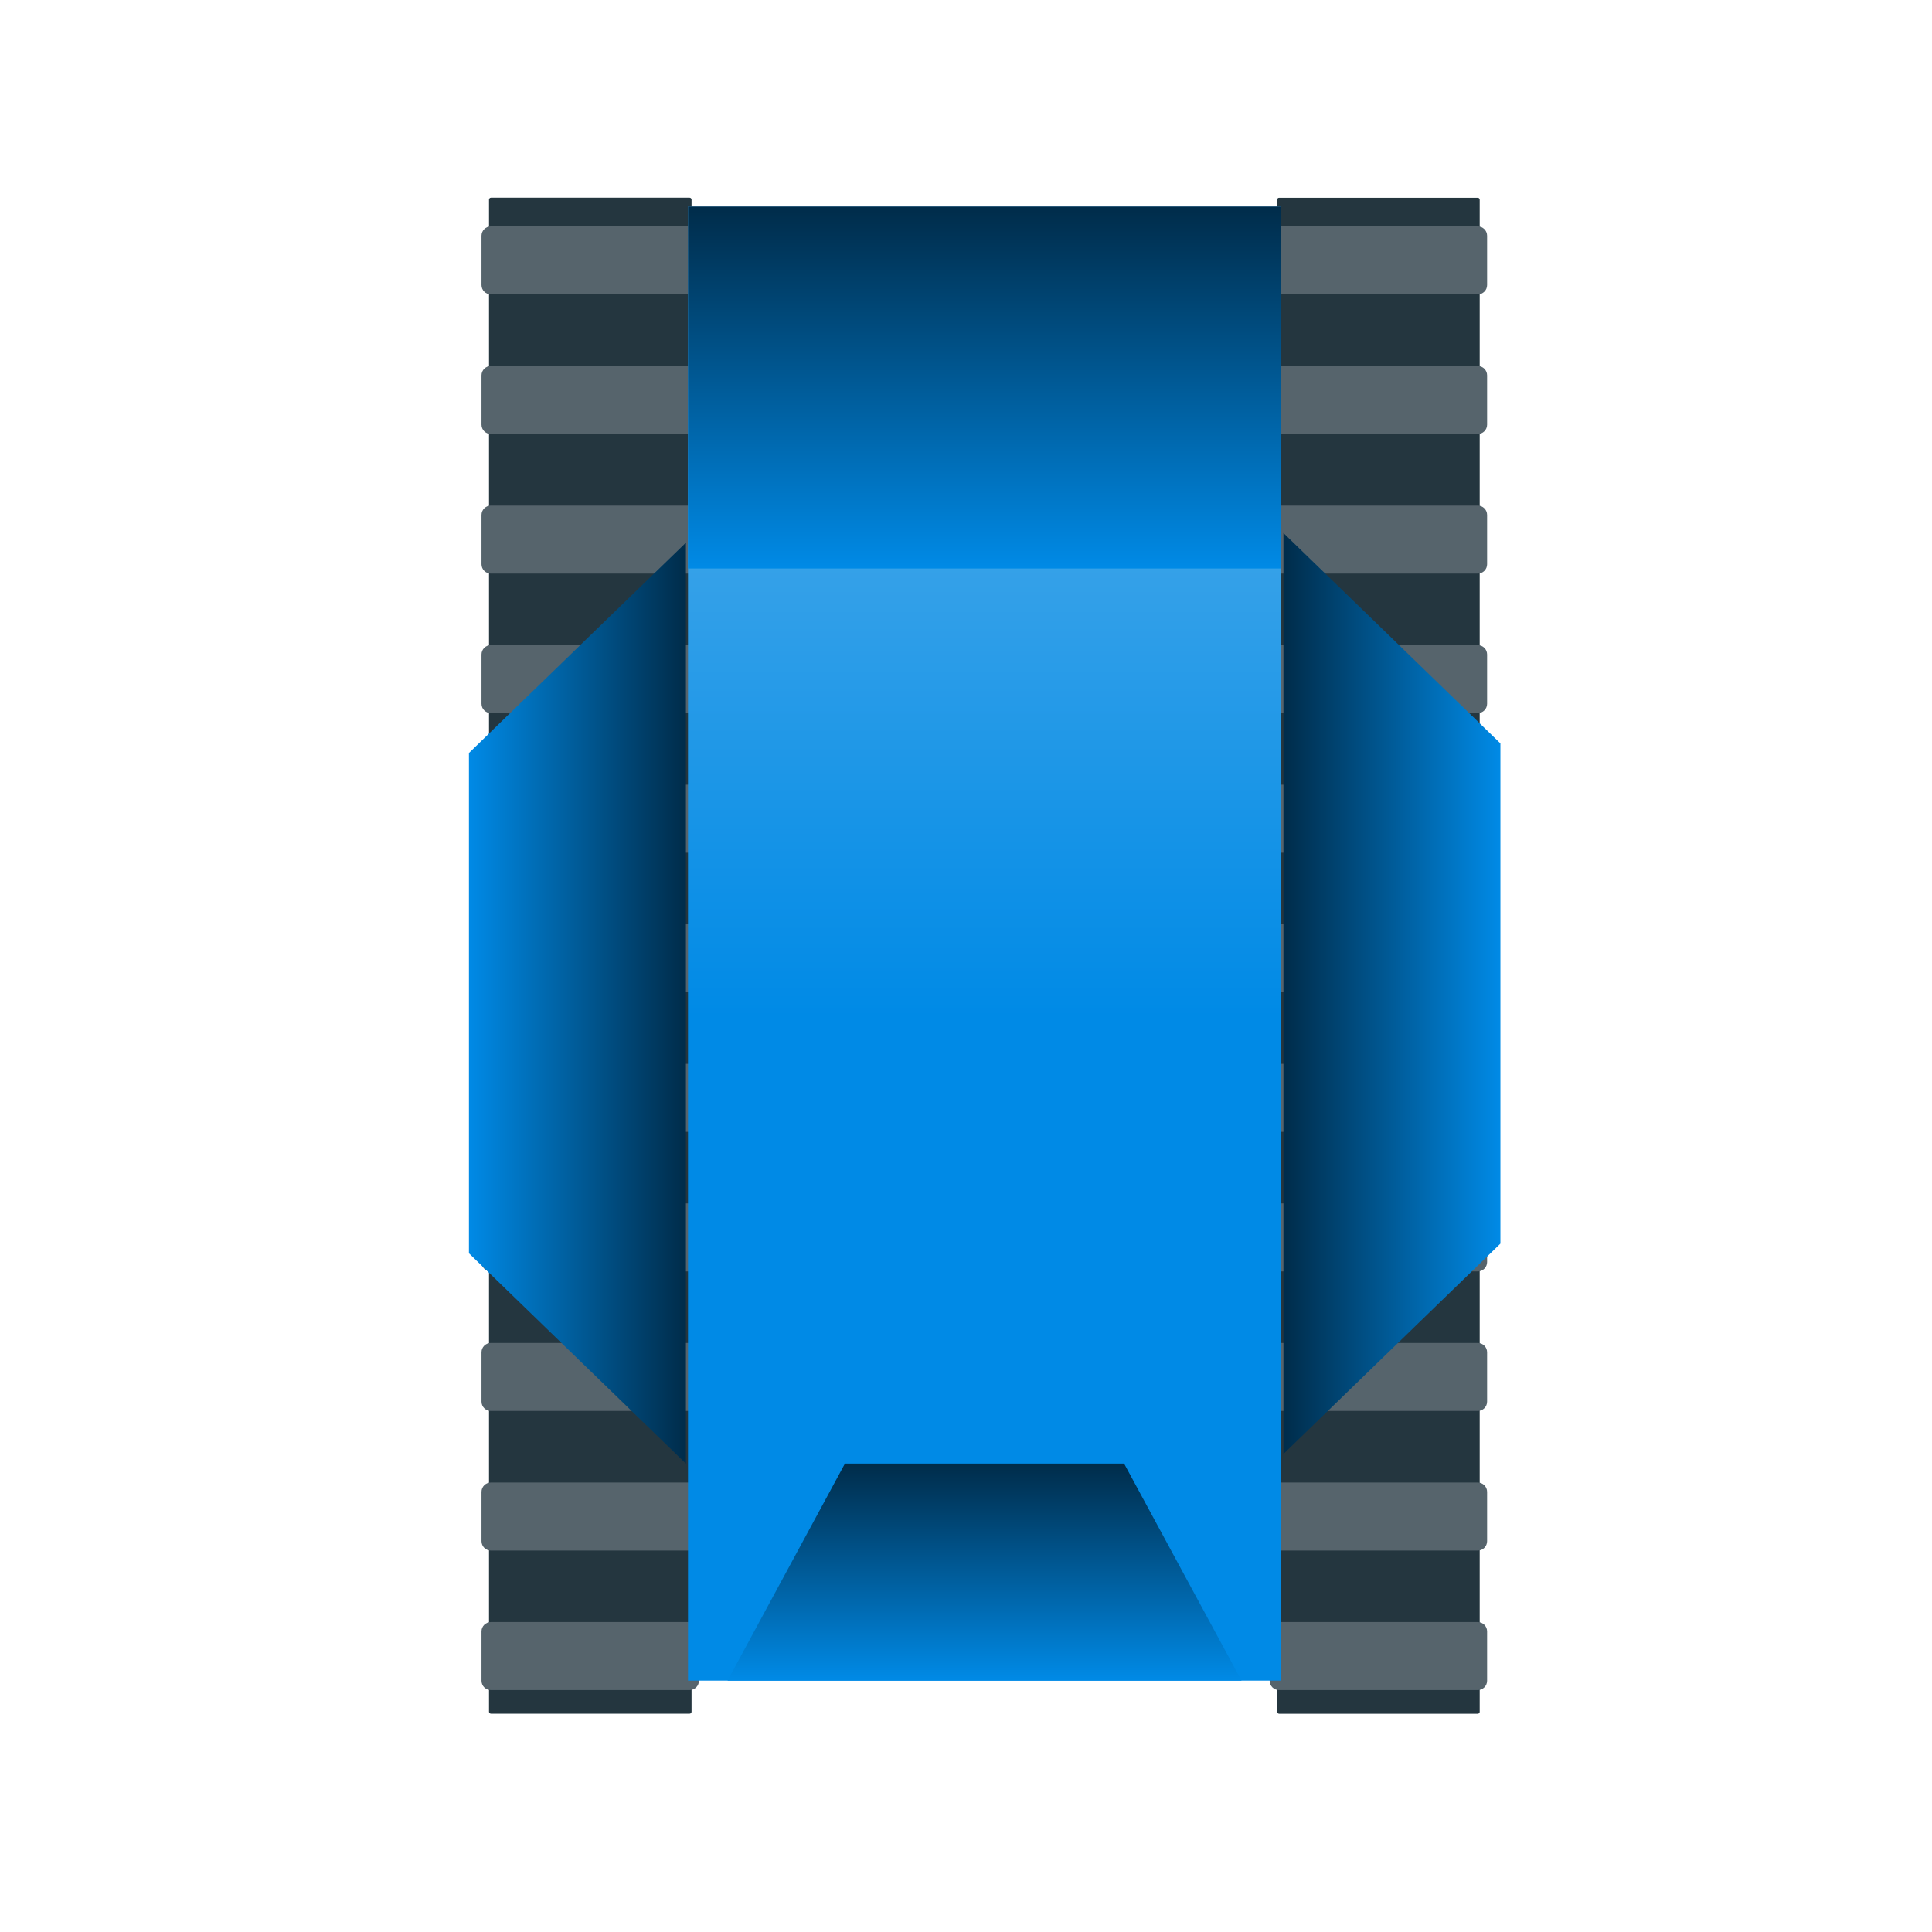
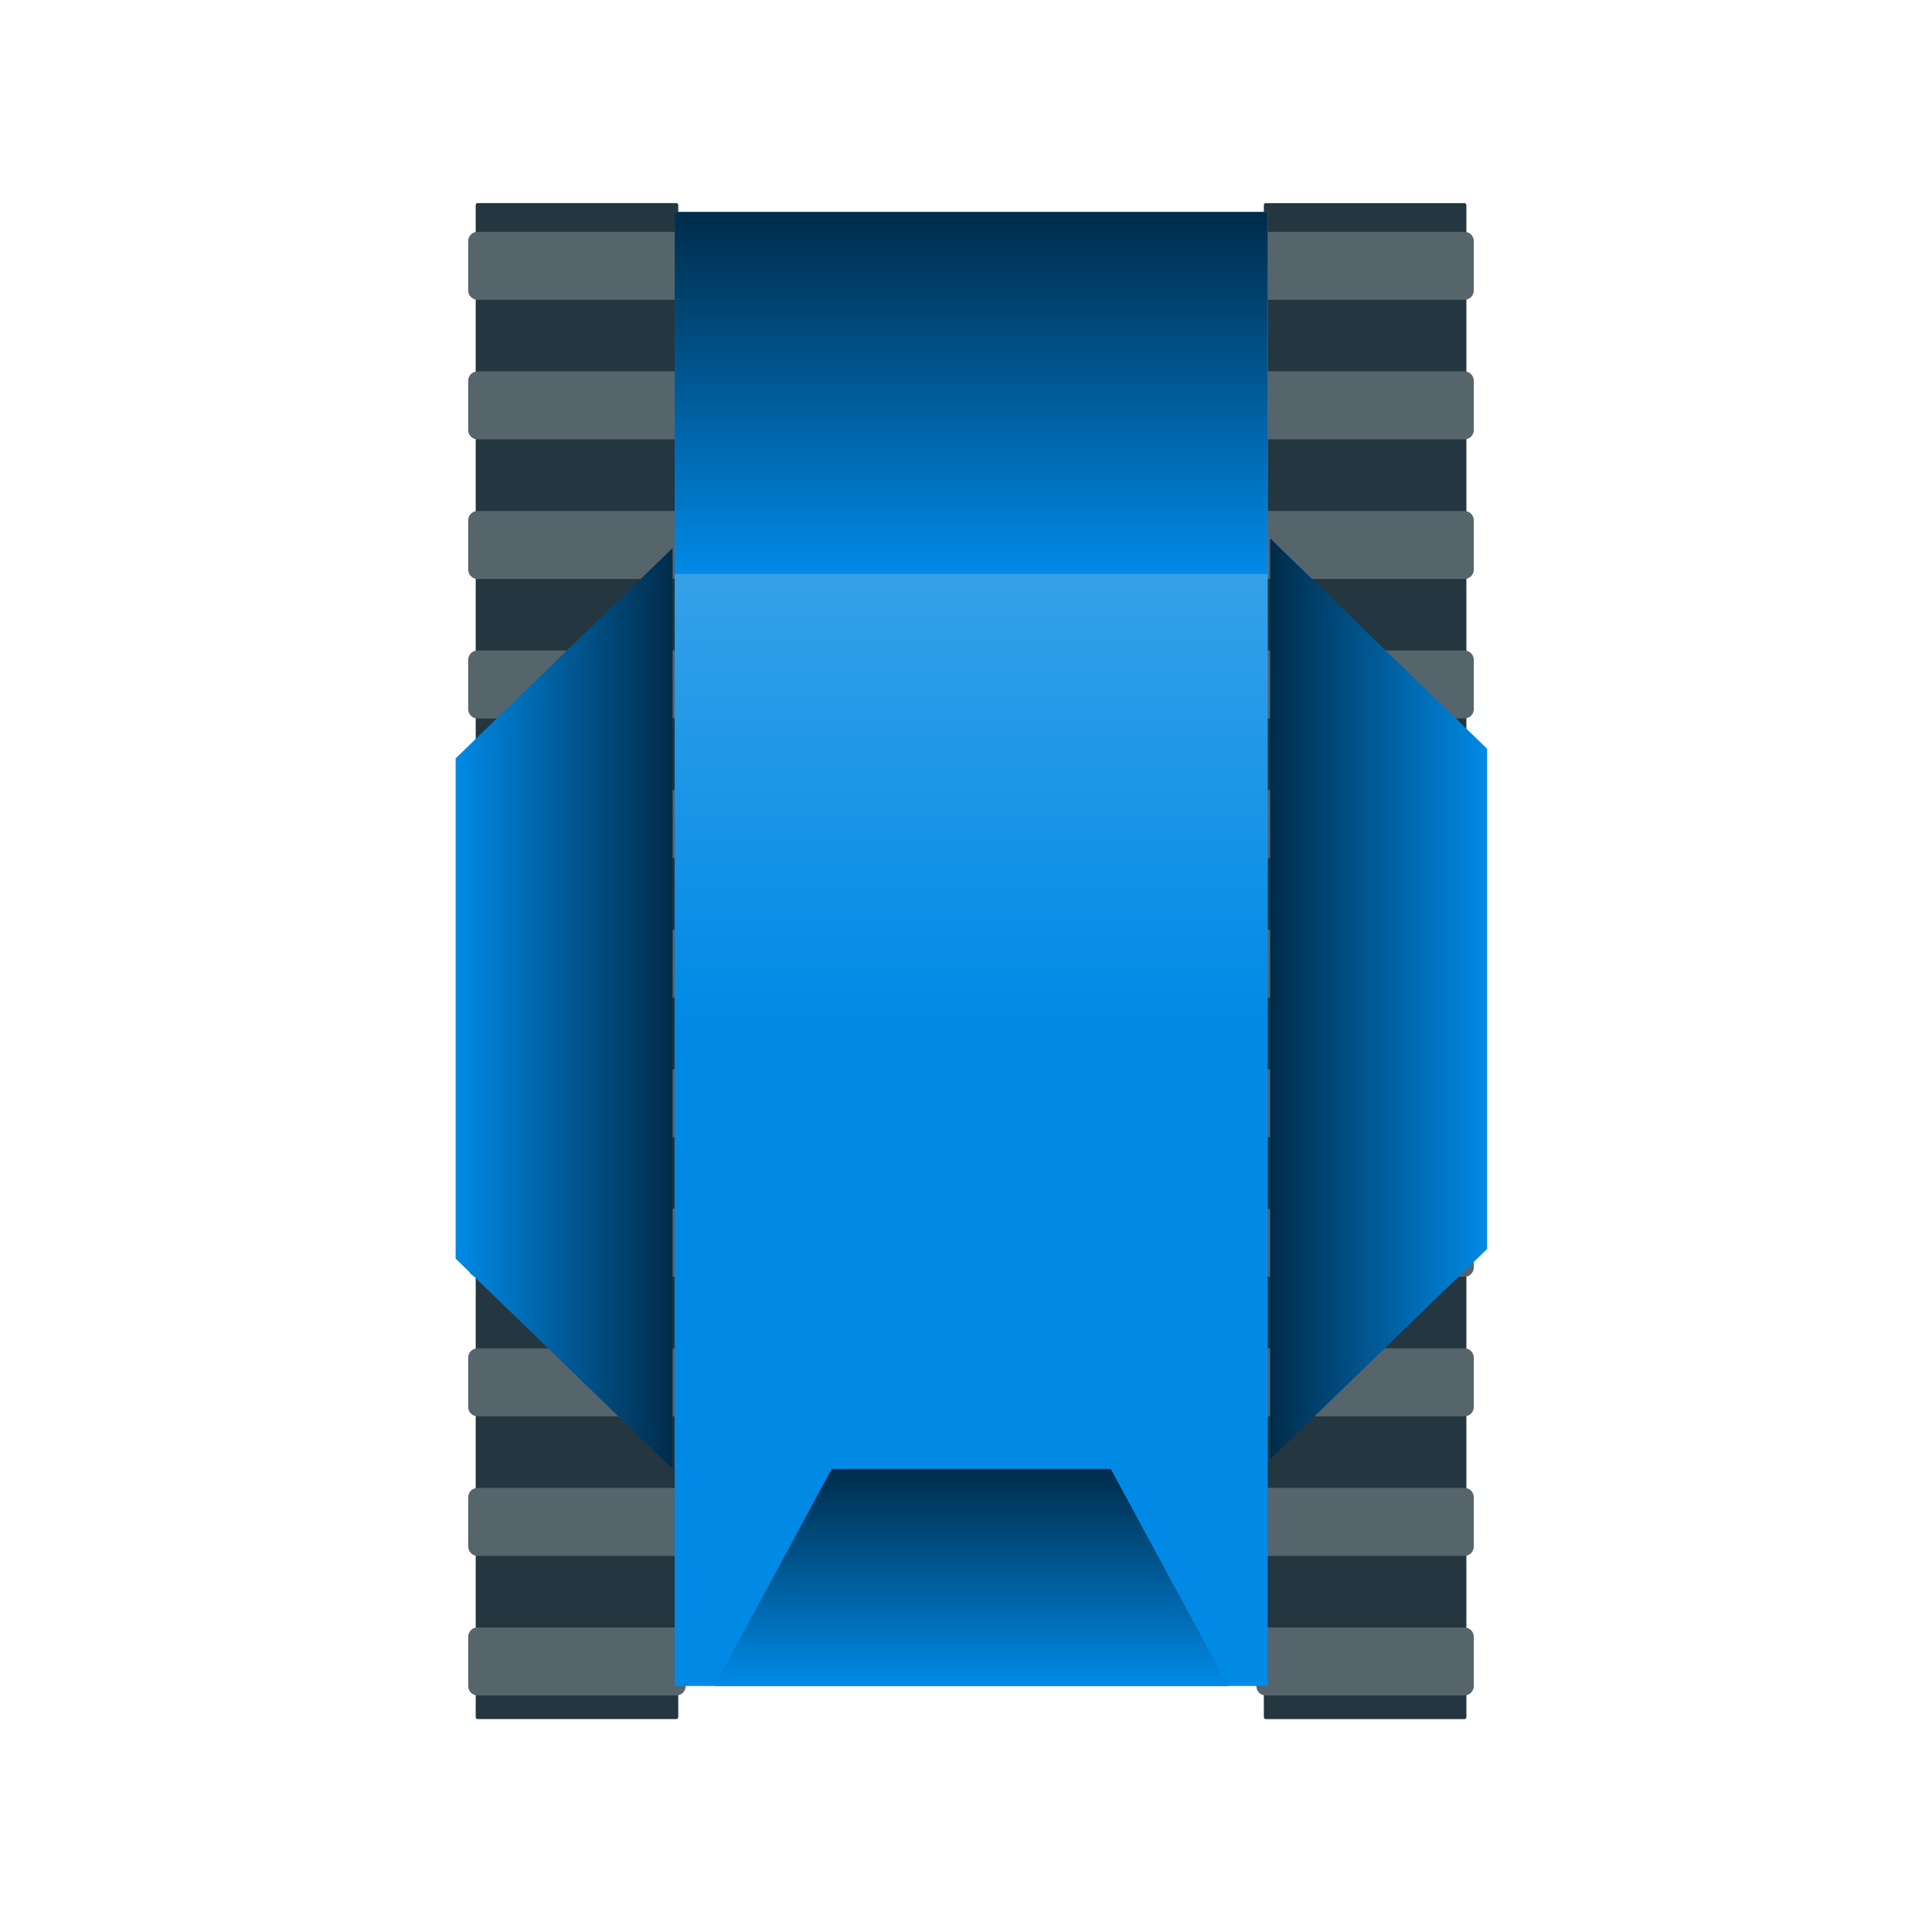
- <svg xmlns="http://www.w3.org/2000/svg" viewBox="0 0 360 360">
-   <defs>
-     <style>
-       .cls-1 {
-         fill: url(#linear-gradient-2);
-       }
- 
-       .cls-2 {
-         fill: url(#New_Gradient_Swatch_copy_3-2);
-       }
- 
-       .cls-3 {
-         fill: #24363f;
-       }
- 
-       .cls-4 {
-         fill: #56646c;
-       }
- 
-       .cls-5 {
-         fill: url(#linear-gradient);
-       }
- 
-       .cls-6 {
-         fill: url(#New_Gradient_Swatch_copy_3);
-       }
- 
-       .cls-7 {
-         fill: url(#New_Gradient_Swatch_copy_3-3);
-       }
-     </style>
-     <linearGradient id="linear-gradient" x1="49.23" y1="180" x2="323.9" y2="180" gradientTransform="translate(-3.11 -4.17)" gradientUnits="userSpaceOnUse">
-       <stop offset=".45" stop-color="#008ae6" />
-       <stop offset="1" stop-color="#5fb3ea" />
+ <svg xmlns="http://www.w3.org/2000/svg" width="360" height="360" viewBox="0 0 360 360" version="1.1" id="svg1">
+   <defs id="defs1">
+     <linearGradient id="linear-gradient-59" x1="49.23" y1="180" x2="323.9" y2="180" gradientTransform="translate(-3.11,-4.17)" gradientUnits="userSpaceOnUse">
+       <stop offset=".45" stop-color="#008ae6" id="stop1-91" />
+       <stop offset="1" stop-color="#5fb3ea" id="stop2-4" />
    </linearGradient>
-     <linearGradient id="New_Gradient_Swatch_copy_3" data-name="New Gradient Swatch copy 3" x1="256.46" y1="180" x2="323.9" y2="180" gradientTransform="translate(-106.73 -107.78)" gradientUnits="userSpaceOnUse">
-       <stop offset="0" stop-color="#008ae6" />
-       <stop offset="1" stop-color="#002c4a" />
+     <linearGradient id="New_Gradient_Swatch_copy_3-9" data-name="New Gradient Swatch copy 3" x1="256.46" y1="180" x2="323.9" y2="180" gradientTransform="translate(-106.73,-107.78)" gradientUnits="userSpaceOnUse">
+       <stop offset="0" stop-color="#008ae6" id="stop3-10" />
+       <stop offset="1" stop-color="#002c4a" id="stop4-7" />
    </linearGradient>
-     <linearGradient id="linear-gradient-2" x1="49.23" y1="180" x2="89.66" y2="180" gradientTransform="translate(3.45 362.39) rotate(-90)" gradientUnits="userSpaceOnUse">
-       <stop offset="0" stop-color="#008ae6" />
-       <stop offset="1" stop-color="#002c4a" />
+     <linearGradient id="linear-gradient-2-5" x1="49.23" y1="180" x2="89.66" y2="180" gradientTransform="rotate(-90,182.92,179.47)" gradientUnits="userSpaceOnUse">
+       <stop offset="0" stop-color="#008ae6" id="stop5-8" />
+       <stop offset="1" stop-color="#002c4a" id="stop6-7" />
    </linearGradient>
-     <linearGradient id="New_Gradient_Swatch_copy_3-2" x1="177.27" y1="276.13" x2="177.27" y2="235.7" gradientTransform="translate(3.45 362.39) rotate(-90)" gradientUnits="userSpaceOnUse">
-       <stop offset="0" stop-color="#008ae6" />
-       <stop offset="1" stop-color="#002c4a" />
+     <linearGradient id="New_Gradient_Swatch_copy_3-2-0" x1="177.27" y1="276.13" x2="177.27" y2="235.7" gradientTransform="rotate(-90,182.92,179.47)" gradientUnits="userSpaceOnUse">
+       <stop offset="0" stop-color="#008ae6" id="stop7-4" />
+       <stop offset="1" stop-color="#002c4a" id="stop8-8" />
    </linearGradient>
-     <linearGradient id="New_Gradient_Swatch_copy_3-3" x1="175.47" y1="83.92" x2="175.47" y2="124.36" gradientTransform="translate(3.45 362.39) rotate(-90)" gradientUnits="userSpaceOnUse">
-       <stop offset="0" stop-color="#008ae6" />
-       <stop offset="1" stop-color="#002c4a" />
+     <linearGradient id="New_Gradient_Swatch_copy_3-3-0" x1="175.47" y1="83.92" x2="175.47" y2="124.36" gradientTransform="rotate(-90,182.92,179.47)" gradientUnits="userSpaceOnUse">
+       <stop offset="0" stop-color="#008ae6" id="stop9-4" />
+       <stop offset="1" stop-color="#002c4a" id="stop10-2" />
    </linearGradient>
  </defs>
-   <g id="Treads">
-     <g>
-       <g>
-         <rect class="cls-3" x="-31.25" y="159.22" width="282.48" height="37.74" rx=".36" ry=".36" transform="translate(-68.1 288.07) rotate(-90)" />
-         <g>
-           <rect class="cls-4" x="89.72" y="302.25" width="40.52" height="12.67" rx="1.74" ry="1.74" />
-           <rect class="cls-4" x="89.72" y="276.25" width="40.52" height="12.67" rx="1.74" ry="1.74" />
-           <rect class="cls-4" x="89.72" y="224.24" width="40.52" height="12.67" rx="1.74" ry="1.74" />
-           <rect class="cls-4" x="89.72" y="250.24" width="40.52" height="12.67" rx="1.74" ry="1.74" />
-           <rect class="cls-4" x="89.72" y="198.23" width="40.52" height="12.67" rx="1.74" ry="1.74" />
-           <rect class="cls-4" x="89.72" y="172.22" width="40.52" height="12.67" rx="1.74" ry="1.74" />
-           <rect class="cls-4" x="89.72" y="120.21" width="40.52" height="12.67" rx="1.74" ry="1.74" />
-           <rect class="cls-4" x="89.72" y="146.22" width="40.52" height="12.67" rx="1.74" ry="1.74" />
-           <rect class="cls-4" x="89.72" y="94.21" width="40.52" height="12.67" rx="1.74" ry="1.74" />
-           <rect class="cls-4" x="89.72" y="68.2" width="40.52" height="12.67" rx="1.74" ry="1.74" />
-           <rect class="cls-4" x="89.72" y="42.19" width="40.52" height="12.67" rx="1.74" ry="1.74" />
+   <g id="layer1">
+     <g id="Treads" transform="translate(-2.479999,1.000001)">
+       <g id="g35">
+         <g id="g22">
+           <rect class="cls-3" x="-31.25" y="159.22" width="282.48" height="37.74" rx="0.36" ry="0.36" transform="rotate(-90,109.985,178.085)" id="rect10" style="fill:#24363f" />
+           <g id="g21">
+             <rect class="cls-4" x="89.72" y="302.25" width="40.52" height="12.67" rx="1.74" ry="1.74" id="rect11" style="fill:#56646c" />
+             <rect class="cls-4" x="89.72" y="276.25" width="40.52" height="12.67" rx="1.74" ry="1.74" id="rect12" style="fill:#56646c" />
+             <rect class="cls-4" x="89.72" y="224.24" width="40.52" height="12.67" rx="1.74" ry="1.74" id="rect13" style="fill:#56646c" />
+             <rect class="cls-4" x="89.72" y="250.24" width="40.52" height="12.67" rx="1.74" ry="1.74" id="rect14" style="fill:#56646c" />
+             <rect class="cls-4" x="89.72" y="198.23" width="40.52" height="12.67" rx="1.74" ry="1.74" id="rect15" style="fill:#56646c" />
+             <rect class="cls-4" x="89.72" y="172.22" width="40.52" height="12.67" rx="1.74" ry="1.74" id="rect16" style="fill:#56646c" />
+             <rect class="cls-4" x="89.72" y="120.21" width="40.52" height="12.67" rx="1.74" ry="1.74" id="rect17" style="fill:#56646c" />
+             <rect class="cls-4" x="89.72" y="146.22" width="40.52" height="12.67" rx="1.74" ry="1.74" id="rect18" style="fill:#56646c" />
+             <rect class="cls-4" x="89.72" y="94.21" width="40.52" height="12.67" rx="1.74" ry="1.74" id="rect19" style="fill:#56646c" />
+             <rect class="cls-4" x="89.72" y="68.2" width="40.52" height="12.67" rx="1.74" ry="1.74" id="rect20" style="fill:#56646c" />
+             <rect class="cls-4" x="89.72" y="42.19" width="40.52" height="12.67" rx="1.74" ry="1.74" id="rect21" style="fill:#56646c" />
+           </g>
        </g>
-       </g>
-       <g>
-         <rect class="cls-3" x="115.6" y="159.22" width="282.48" height="37.74" rx=".36" ry=".36" transform="translate(78.76 434.93) rotate(-90)" />
-         <g>
-           <rect class="cls-4" x="236.58" y="302.25" width="40.52" height="12.67" rx="1.74" ry="1.74" />
-           <rect class="cls-4" x="236.58" y="276.25" width="40.52" height="12.67" rx="1.74" ry="1.74" />
-           <rect class="cls-4" x="236.58" y="224.24" width="40.52" height="12.67" rx="1.74" ry="1.74" />
-           <rect class="cls-4" x="236.58" y="250.24" width="40.52" height="12.67" rx="1.74" ry="1.74" />
-           <rect class="cls-4" x="236.58" y="198.23" width="40.52" height="12.67" rx="1.74" ry="1.74" />
-           <rect class="cls-4" x="236.58" y="172.22" width="40.52" height="12.67" rx="1.74" ry="1.74" />
-           <rect class="cls-4" x="236.58" y="120.21" width="40.52" height="12.67" rx="1.74" ry="1.74" />
-           <rect class="cls-4" x="236.58" y="146.22" width="40.52" height="12.67" rx="1.74" ry="1.74" />
-           <rect class="cls-4" x="236.58" y="94.21" width="40.52" height="12.67" rx="1.74" ry="1.74" />
-           <rect class="cls-4" x="236.58" y="68.2" width="40.52" height="12.67" rx="1.74" ry="1.74" />
-           <rect class="cls-4" x="236.58" y="42.19" width="40.52" height="12.67" rx="1.74" ry="1.74" />
+         <g id="g34">
+           <rect class="cls-3" x="115.6" y="159.22" width="282.48" height="37.74" rx="0.36" ry="0.36" transform="rotate(-90,256.845,178.085)" id="rect22" style="fill:#24363f" />
+           <g id="g33">
+             <rect class="cls-4" x="236.58" y="302.25" width="40.52" height="12.67" rx="1.74" ry="1.74" id="rect23" style="fill:#56646c" />
+             <rect class="cls-4" x="236.58" y="276.25" width="40.52" height="12.67" rx="1.74" ry="1.74" id="rect24" style="fill:#56646c" />
+             <rect class="cls-4" x="236.58" y="224.24" width="40.52" height="12.67" rx="1.74" ry="1.74" id="rect25" style="fill:#56646c" />
+             <rect class="cls-4" x="236.58" y="250.24" width="40.52" height="12.67" rx="1.74" ry="1.74" id="rect26" style="fill:#56646c" />
+             <rect class="cls-4" x="236.58" y="198.23" width="40.52" height="12.67" rx="1.74" ry="1.74" id="rect27" style="fill:#56646c" />
+             <rect class="cls-4" x="236.58" y="172.22" width="40.52" height="12.67" rx="1.74" ry="1.74" id="rect28" style="fill:#56646c" />
+             <rect class="cls-4" x="236.58" y="120.21" width="40.52" height="12.67" rx="1.74" ry="1.74" id="rect29" style="fill:#56646c" />
+             <rect class="cls-4" x="236.58" y="146.22" width="40.52" height="12.67" rx="1.74" ry="1.74" id="rect30" style="fill:#56646c" />
+             <rect class="cls-4" x="236.58" y="94.21" width="40.52" height="12.67" rx="1.74" ry="1.74" id="rect31" style="fill:#56646c" />
+             <rect class="cls-4" x="236.58" y="68.2" width="40.52" height="12.67" rx="1.74" ry="1.74" id="rect32" style="fill:#56646c" />
+             <rect class="cls-4" x="236.58" y="42.19" width="40.52" height="12.67" rx="1.74" ry="1.74" id="rect33" style="fill:#56646c" />
+           </g>
        </g>
      </g>
    </g>
-   </g>
-   <g id="Churchill">
-     <rect class="cls-5" x="46.12" y="120.57" width="274.66" height="110.51" transform="translate(7.63 359.28) rotate(-90)" />
-     <rect class="cls-6" x="149.73" y="16.96" width="67.44" height="110.51" transform="translate(111.24 255.66) rotate(-90)" />
-     <polygon class="cls-1" points="231.34 313.16 209.46 272.72 157.44 272.72 135.57 313.16 231.34 313.16" />
-     <polygon class="cls-2" points="239.15 270.93 279.58 231.73 279.58 138.52 239.15 99.32 239.15 270.93" />
-     <polygon class="cls-7" points="127.81 101.12 87.38 140.31 87.38 233.53 127.81 272.72 127.81 101.12" />
+     <g id="Churchill" transform="translate(-2.479999,1.000001)">
+       <rect class="cls-5" x="46.12" y="120.57" width="274.66" height="110.51" transform="rotate(-90,183.455,175.825)" id="rect35" style="fill:url(#linear-gradient-59)" />
+       <rect class="cls-6" x="149.73" y="16.96" width="67.44" height="110.51" transform="rotate(-90,183.45,72.21)" id="rect36" style="fill:url(#New_Gradient_Swatch_copy_3-9)" />
+       <polygon class="cls-1" points="209.46,272.72 157.44,272.72 135.57,313.16 231.34,313.16 " id="polygon36" style="fill:url(#linear-gradient-2-5)" />
+       <polygon class="cls-2" points="279.58,231.73 279.58,138.52 239.15,99.32 239.15,270.93 " id="polygon37" style="fill:url(#New_Gradient_Swatch_copy_3-2-0)" />
+       <polygon class="cls-7" points="87.38,140.31 87.38,233.53 127.81,272.72 127.81,101.12 " id="polygon38" style="fill:url(#New_Gradient_Swatch_copy_3-3-0)" />
+     </g>
  </g>
</svg>
